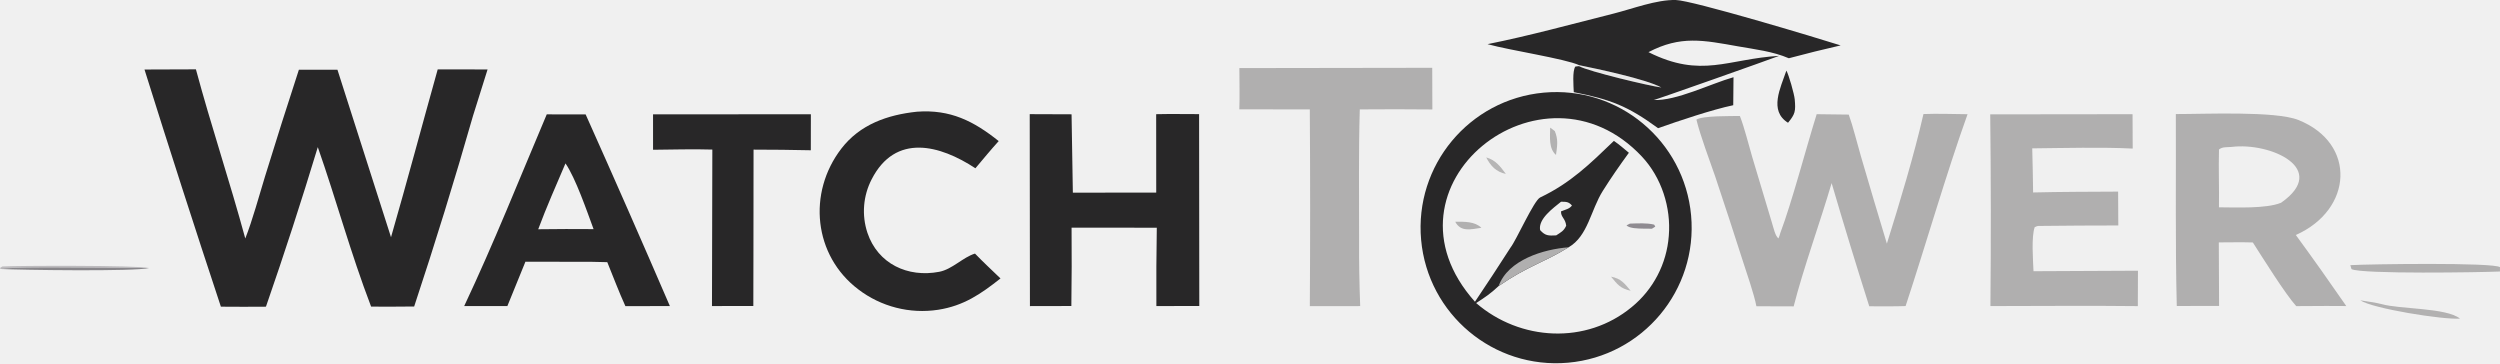
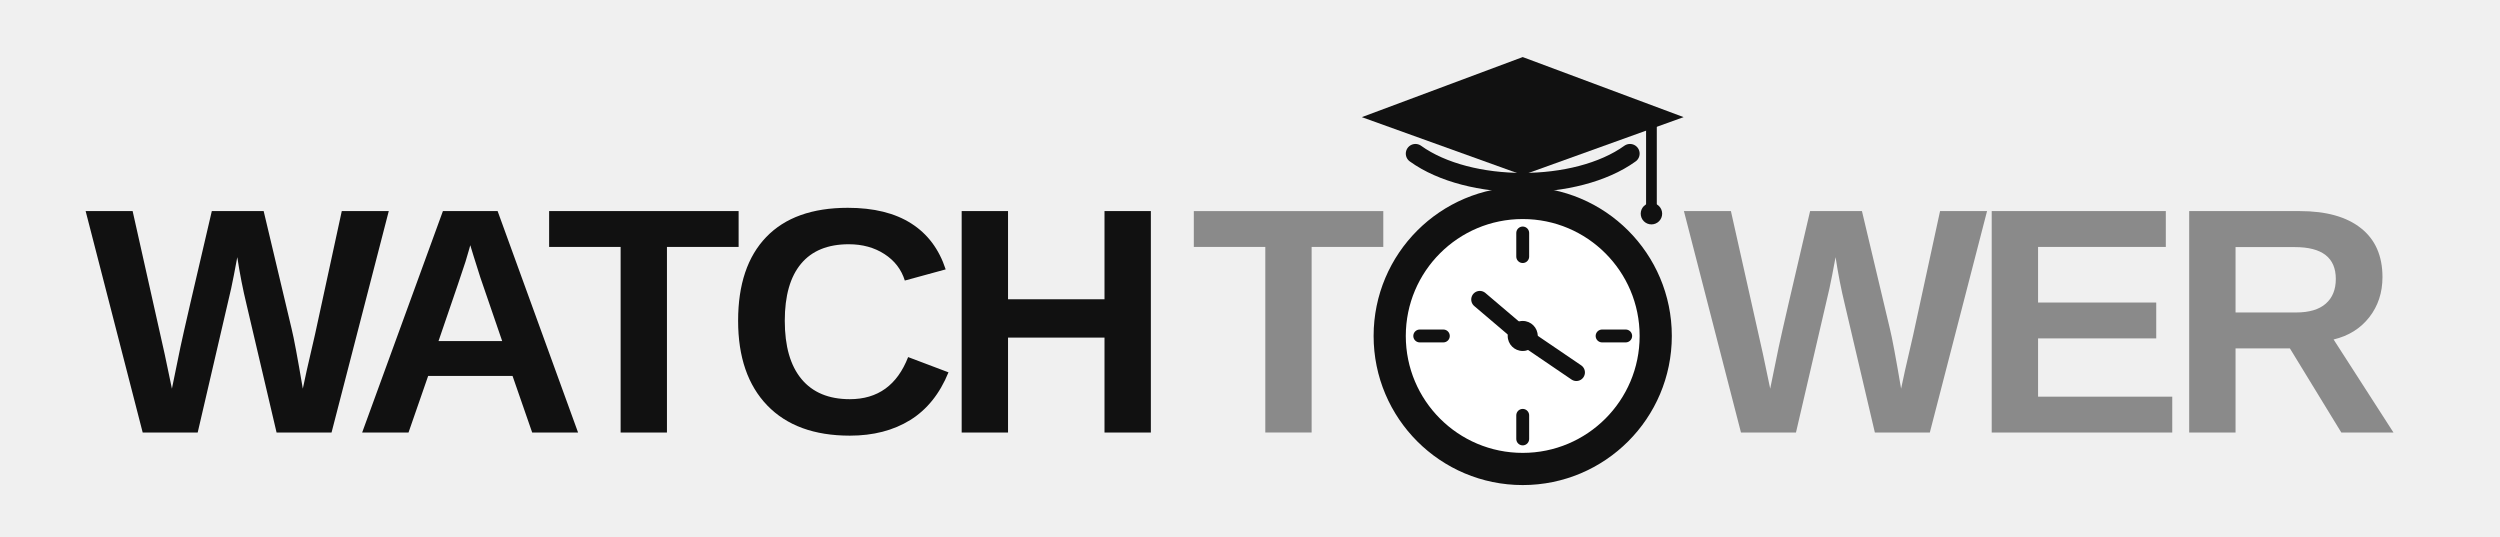
- <svg xmlns="http://www.w3.org/2000/svg" viewBox="145.42 339.81 953.19 138.5">
-   <path fill="#282728" d="M733.994 375.133C762.449 372.514 787.628 393.489 790.2 421.955C792.772 450.421 771.761 475.573 743.298 478.099C714.9 480.62 689.825 459.662 687.259 431.262C684.693 402.861 705.604 377.746 733.994 375.133ZM766.471 398.054C762.87 403.021 759.837 407.348 756.556 412.553C751.892 419.953 750.903 429.797 743.49 434.099C733.761 440.101 728.22 441.033 716.807 448.885C713.587 451.879 711.845 453.006 708.237 455.36C725.08 469.87 750.18 471.26 767.55 456.896C775.784 450.17 780.897 440.358 781.692 429.754C782.603 418.937 778.899 407.482 771.474 399.548C733.511 358.987 668.324 410.714 707.786 454.859C712.388 447.969 716.859 441.247 721.366 434.176C723.514 431.465 730.276 416.23 732.633 415.108C744.284 409.564 751.604 402.312 760.762 393.525C762.75 394.885 764.612 396.511 766.471 398.054ZM738.746 429.558C740.577 428.368 741.656 427.89 742.575 425.866C742.262 423.015 740.516 422.687 740.599 420.399C742.335 419.7 743.847 419.463 744.766 418.16C743.481 416.722 742.623 416.737 740.61 416.723C737.652 419.136 731.808 423.297 732.634 427.546C734.57 429.717 735.779 429.712 738.746 429.558Z" />
-   <path fill="#B0AFAF" fill-opacity="0.965" d="M736.466 388.475L738.233 389.787C739.609 393.134 739.146 395.389 738.687 398.88C735.843 396.466 736.424 391.901 736.466 388.475Z" />
-   <path fill="#8C888E" fill-opacity="0.976" d="M766.867 425.067C769.856 424.993 773.24 424.739 776.098 425.454L776.548 426.207L775.265 427.017C774.134 427.019 773.002 427.008 771.871 426.984C770.095 426.94 766.688 426.93 765.565 425.739L766.867 425.067Z" />
-   <path fill="#B0AFAF" fill-opacity="0.984" d="M700.269 424.364C703.677 424.321 707.78 424.211 710.225 426.664C706.233 427.246 702.41 428.374 700.269 424.364Z" />
-   <path fill="#B0AFAF" fill-opacity="0.91" d="M712.077 399.827C715.689 400.838 717.411 403.234 719.571 406.127C715.813 405.315 713.769 403.097 712.077 399.827Z" />
-   <path fill="#B0AFAF" fill-opacity="0.89" d="M759.665 445.293C763.515 446.045 764.729 447.799 767.167 450.676C763.166 449.765 762.177 448.338 759.665 445.293Z" />
-   <path fill="#B0AFAF" d="M716.807 448.885C720.401 438.855 734.014 434.816 743.49 434.099C733.761 440.101 728.22 441.033 716.807 448.885Z" />
-   <path fill="#282728" d="M312.306 366.274L331.321 366.286L325.754 384.014C318.781 408.386 311.306 432.611 303.333 456.673C297.964 456.784 292.31 456.705 286.916 456.717C279.033 436.103 273.736 416.325 266.59 395.902C260.403 416.312 253.811 436.597 246.818 456.745C241.091 456.795 235.363 456.794 229.637 456.739C219.684 426.678 209.975 396.536 200.511 366.317L220.119 366.248C225.905 387.764 233.063 409.096 238.939 430.733C241.668 423.864 244.229 414.377 246.45 407.139C250.641 393.517 254.951 379.933 259.382 366.387L274.078 366.391L294.503 430.258C300.597 409.176 306.365 387.467 312.306 366.274Z" />
-   <path fill="#B0AFAF" d="M878.788 383.295C883.902 383.077 890.383 383.307 895.602 383.357C887.458 406.069 879.709 433.077 871.983 456.506C867.63 456.677 862.54 456.58 858.123 456.591C853.162 440.988 848.379 425.329 843.778 409.617C839.427 424.46 832.926 442.334 829.306 456.622L815.094 456.579C814.267 452.122 811.333 443.712 809.854 439.122C806.435 428.415 802.943 417.732 799.376 407.074C797.14 400.512 793.826 391.98 792.224 385.423C794.437 383.874 805.701 384.09 808.799 384.036C810.457 388.252 812.163 395.083 813.507 399.688L821.026 424.775C821.638 426.673 822.215 429.713 823.497 430.718C823.778 429.985 824.045 429.398 824.211 428.631C828.601 417.054 834.129 395.953 838.077 383.347L850.307 383.501C851.804 387.584 853.696 395.122 854.984 399.54C858.215 410.61 861.501 421.664 864.843 432.702C869.64 417.354 875.243 398.874 878.788 383.295Z" />
-   <path fill="#B0AFAF" d="M975.015 383.299C985.981 383.319 1012.97 382.061 1021.71 385.547C1044.03 394.446 1042.52 419.771 1020.76 429.407C1027.3 438.346 1033.71 447.378 1040 456.499L1032.41 456.463L1020.91 456.528C1016.59 451.703 1008.27 438.302 1004.37 432.252C1000.18 432.122 995.623 432.221 991.396 432.23L991.502 456.447L975.371 456.478C974.775 432.671 975.122 407.293 975.015 383.299ZM991.458 418.853C997.731 418.881 1009.6 419.437 1015.15 417.105C1033.69 404.124 1010.98 393.964 996.239 395.834C994.21 396.002 992.822 395.738 991.465 396.812C991.268 404.27 991.569 411.488 991.458 418.853Z" />
-   <path fill="#282728" d="M586.239 383.345C591.598 383.225 597.225 383.314 602.607 383.322L602.681 456.477L586.319 456.504C586.26 446.547 586.313 436.59 586.477 426.635L553.985 426.602C554.068 436.563 554.04 446.525 553.902 456.485L538.108 456.519L538.028 383.332L553.98 383.391L554.472 413.273L586.263 413.231L586.239 383.345Z" />
-   <path fill="#282728" d="M353.883 383.413L368.711 383.433C379.588 407.716 390.294 432.075 400.829 456.508L383.868 456.532C381.506 451.378 379.124 445.086 376.959 439.765L371.262 439.641L345.754 439.59L338.863 456.518L322.4 456.514C333.768 432.415 343.495 407.922 353.883 383.413ZM350.626 427.219L361.225 427.132L371.734 427.167C369.231 420.387 364.862 407.652 361.023 402.11C357.484 410.389 353.767 418.797 350.626 427.219Z" />
-   <path fill="#282728" d="M712.59 356.641C728.691 353.415 744.67 349.004 760.598 345.001C767.81 343.188 776.992 339.634 784.385 339.815C790.716 339.969 838.029 354.198 847.214 357.121C840.598 358.631 834.011 360.265 827.455 362.02C821.379 359.402 814.558 358.627 808.076 357.477C794.892 355.139 786.2 353.274 773.941 359.695C794.224 369.842 804.122 362.241 823.77 361.106C819.946 362.591 775.689 378.224 775.945 377.937C784.522 378.329 797.431 371.81 806.363 369.25L806.264 379.924C798.326 381.585 785.487 385.891 777.607 388.686C765.98 380.195 759.555 377.743 745.46 374.948C745.382 372.739 744.857 366.815 746.066 365.184L747.464 365.026C751.062 367.051 774.474 372.631 778.85 373.162C773.136 369.989 754.118 366.005 747.514 364.656C742.271 362.228 720.98 358.963 712.918 356.734L712.59 356.641Z" />
-   <path fill="#B0AFAF" d="M904.247 383.413L958.512 383.349L958.567 396.46C946.766 395.861 932.147 396.256 920.263 396.378C920.416 401.981 920.527 407.585 920.595 413.19C931.281 412.926 942.303 412.928 953.01 412.865L953.078 425.775C943.322 425.732 933.428 425.879 923.661 425.948C922.334 425.943 922.383 425.872 921.2 426.434C919.882 430.072 920.576 439.059 920.748 443.216L960.572 443.022L960.521 456.527C941.929 456.311 922.939 456.503 904.317 456.51C904.549 432.145 904.526 407.778 904.247 383.413Z" />
-   <path fill="#B0AFAF" d="M617.961 365.771L691.498 365.658L691.545 381.542C682.322 381.449 673.098 381.442 663.874 381.522C663.392 397.503 663.632 414.426 663.608 430.476C663.561 439.158 663.702 447.841 664.03 456.517L644.824 456.543C644.988 431.534 644.985 406.524 644.817 381.514L617.945 381.504C618.123 376.566 617.972 370.775 617.961 365.771Z" />
-   <path fill="#282728" d="M495.026 382.4C507.753 381.456 516.653 385.969 526.201 393.604C523.203 396.889 520.206 400.558 517.319 403.969C503.787 395.061 486.822 390.492 477.759 408.184C474.497 414.49 473.918 421.845 476.152 428.584C480.133 440.409 491.533 445.746 503.551 443.435C508.479 442.487 512.571 437.899 517.156 436.494C520.177 439.632 523.724 442.923 526.886 445.976C519.343 451.925 512.86 456.404 503.109 457.92C492.324 459.571 481.331 456.76 472.661 450.135C455.65 437.245 453.202 413.367 466.227 396.446C473.293 387.266 483.769 383.587 495.026 382.4Z" />
-   <path fill="#282728" d="M394.409 383.404L454.585 383.378L454.562 397.103C447.286 396.945 440.008 396.863 432.731 396.858L432.689 435.352L432.646 456.487L416.88 456.496L417.02 396.837C409.791 396.606 401.705 396.848 394.414 396.914L394.409 383.404Z" />
-   <path fill="#B0AFAF" d="M1041.55 440.911C1048.64 440.484 1096.21 439.82 1098.61 441.68L1098.59 443.328C1091.78 443.653 1045.77 444.394 1041.99 442.419L1041.55 440.911Z" />
-   <path fill="#282728" d="M826.525 366.729C827.449 368.336 829.537 375.697 829.71 377.721C830.099 382.279 829.885 383.26 827.154 386.616C819.777 382.043 824.299 373.322 826.525 366.729Z" />
-   <path fill="#B0AFAF" fill-opacity="0.969" d="M1045.35 454.313C1047.42 454.68 1051.58 455.214 1053.45 455.75C1060.45 457.76 1078.16 457.084 1083.36 461.289C1076.88 461.776 1049.89 457.449 1045.35 454.313Z" />
-   <path fill="#B0AFAF" fill-opacity="0.114" d="M747.514 364.656C754.118 366.005 773.136 369.989 778.85 373.162C774.474 372.631 751.062 367.051 747.464 365.026L747.514 364.656Z" />
-   <path fill="#8C888E" fill-opacity="0.514" d="M145.628 442.367L145.423 441.973L146.315 441.41C152.561 441.044 197.866 440.935 202.272 441.993L166.186 441.791C162.055 441.783 149.231 441.746 145.628 442.367Z" />
-   <path fill="#69676C" fill-opacity="0.773" d="M145.628 442.367C149.231 441.746 162.055 441.783 166.186 441.791L202.272 441.993C197.071 443.404 153.045 442.762 145.628 442.367Z" />
-   <path fill="#FCFAFD" fill-opacity="0.012" d="M821.026 424.775C822.921 424.348 822.273 424.213 823.832 424.904L824.211 428.631C824.045 429.398 823.778 429.985 823.497 430.718C822.215 429.713 821.638 426.673 821.026 424.775Z" />
+ <svg xmlns="http://www.w3.org/2000/svg" viewBox="180.224 358.4 1165.312 249.856" style="max-height: 500px" width="1165.312" height="249.856">
+   <text fill="#111111" letter-spacing="-8" font-weight="800" font-size="150" font-family="Arial, Helvetica, sans-serif" y="560" x="220">WATCH</text>
+   <text fill="#8A8A8A" letter-spacing="-8" font-weight="800" font-size="150" font-family="Arial, Helvetica, sans-serif" y="560" x="735">T</text>
+   <circle stroke-width="15" stroke="#111111" fill="#ffffff" r="62" cy="515" cx="890" />
+   <line stroke-linecap="round" stroke-width="6" stroke="#111111" y2="478" x2="890" y1="467" x1="890" />
+   <line stroke-linecap="round" stroke-width="6" stroke="#111111" y2="563" x2="890" y1="552" x1="890" />
+   <line stroke-linecap="round" stroke-width="6" stroke="#111111" y2="515" x2="853" y1="515" x1="842" />
+   <line stroke-linecap="round" stroke-width="6" stroke="#111111" y2="515" x2="938" y1="515" x1="927" />
+   <line stroke-linecap="round" stroke-width="8" stroke="#111111" y2="498" x2="870" y1="515" x1="890" />
+   <line stroke-linecap="round" stroke-width="8" stroke="#111111" y2="532" x2="915" y1="515" x1="890" />
+   <circle fill="#111111" r="7" cy="515" cx="890" />
+   <polygon fill="#111111" points="815,413 890,385 965,413 890,440" />
+   <path stroke-linecap="round" stroke-width="9" stroke="#111111" fill="none" d="M840 430 C865 448, 915 448, 940 430" />
+   <line stroke-linecap="round" stroke-width="5" stroke="#111111" y2="455" x2="950" y1="415" x1="950" />
+   <circle fill="#111111" r="5" cy="458" cx="950" />
+   <text fill="#8A8A8A" letter-spacing="-8" font-weight="800" font-size="150" font-family="Arial, Helvetica, sans-serif" y="560" x="965">WER</text>
</svg>
